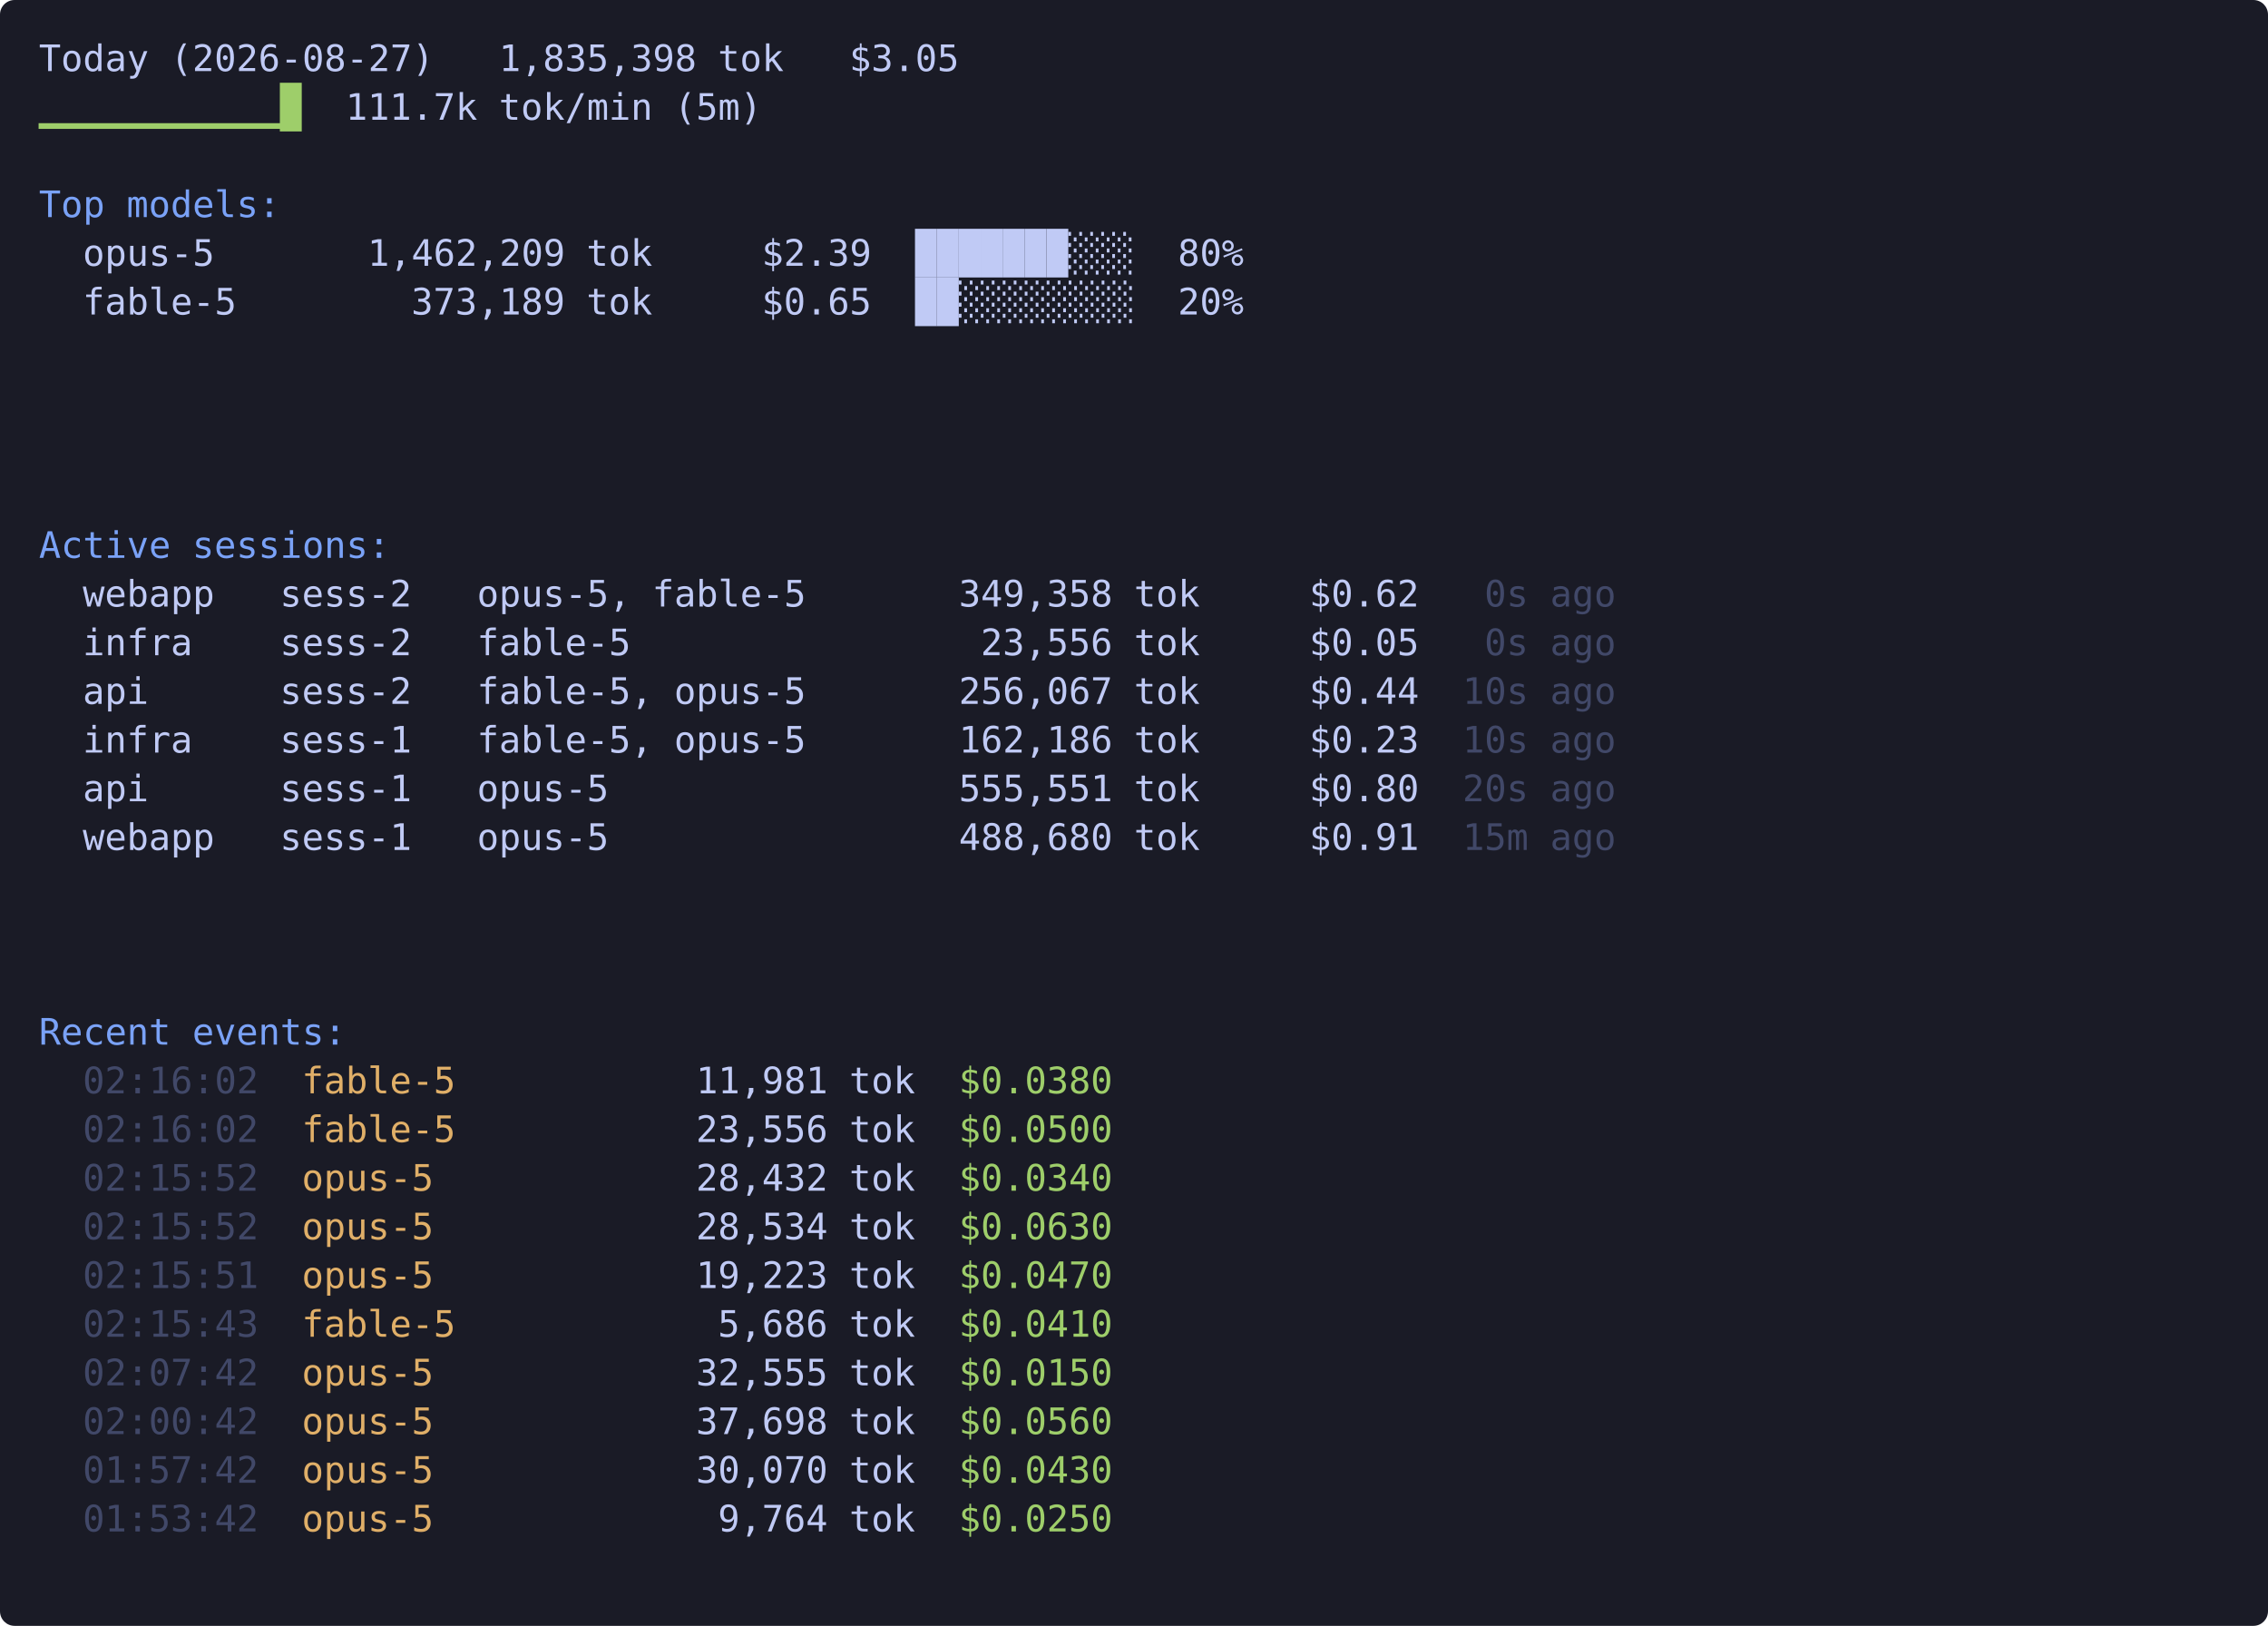
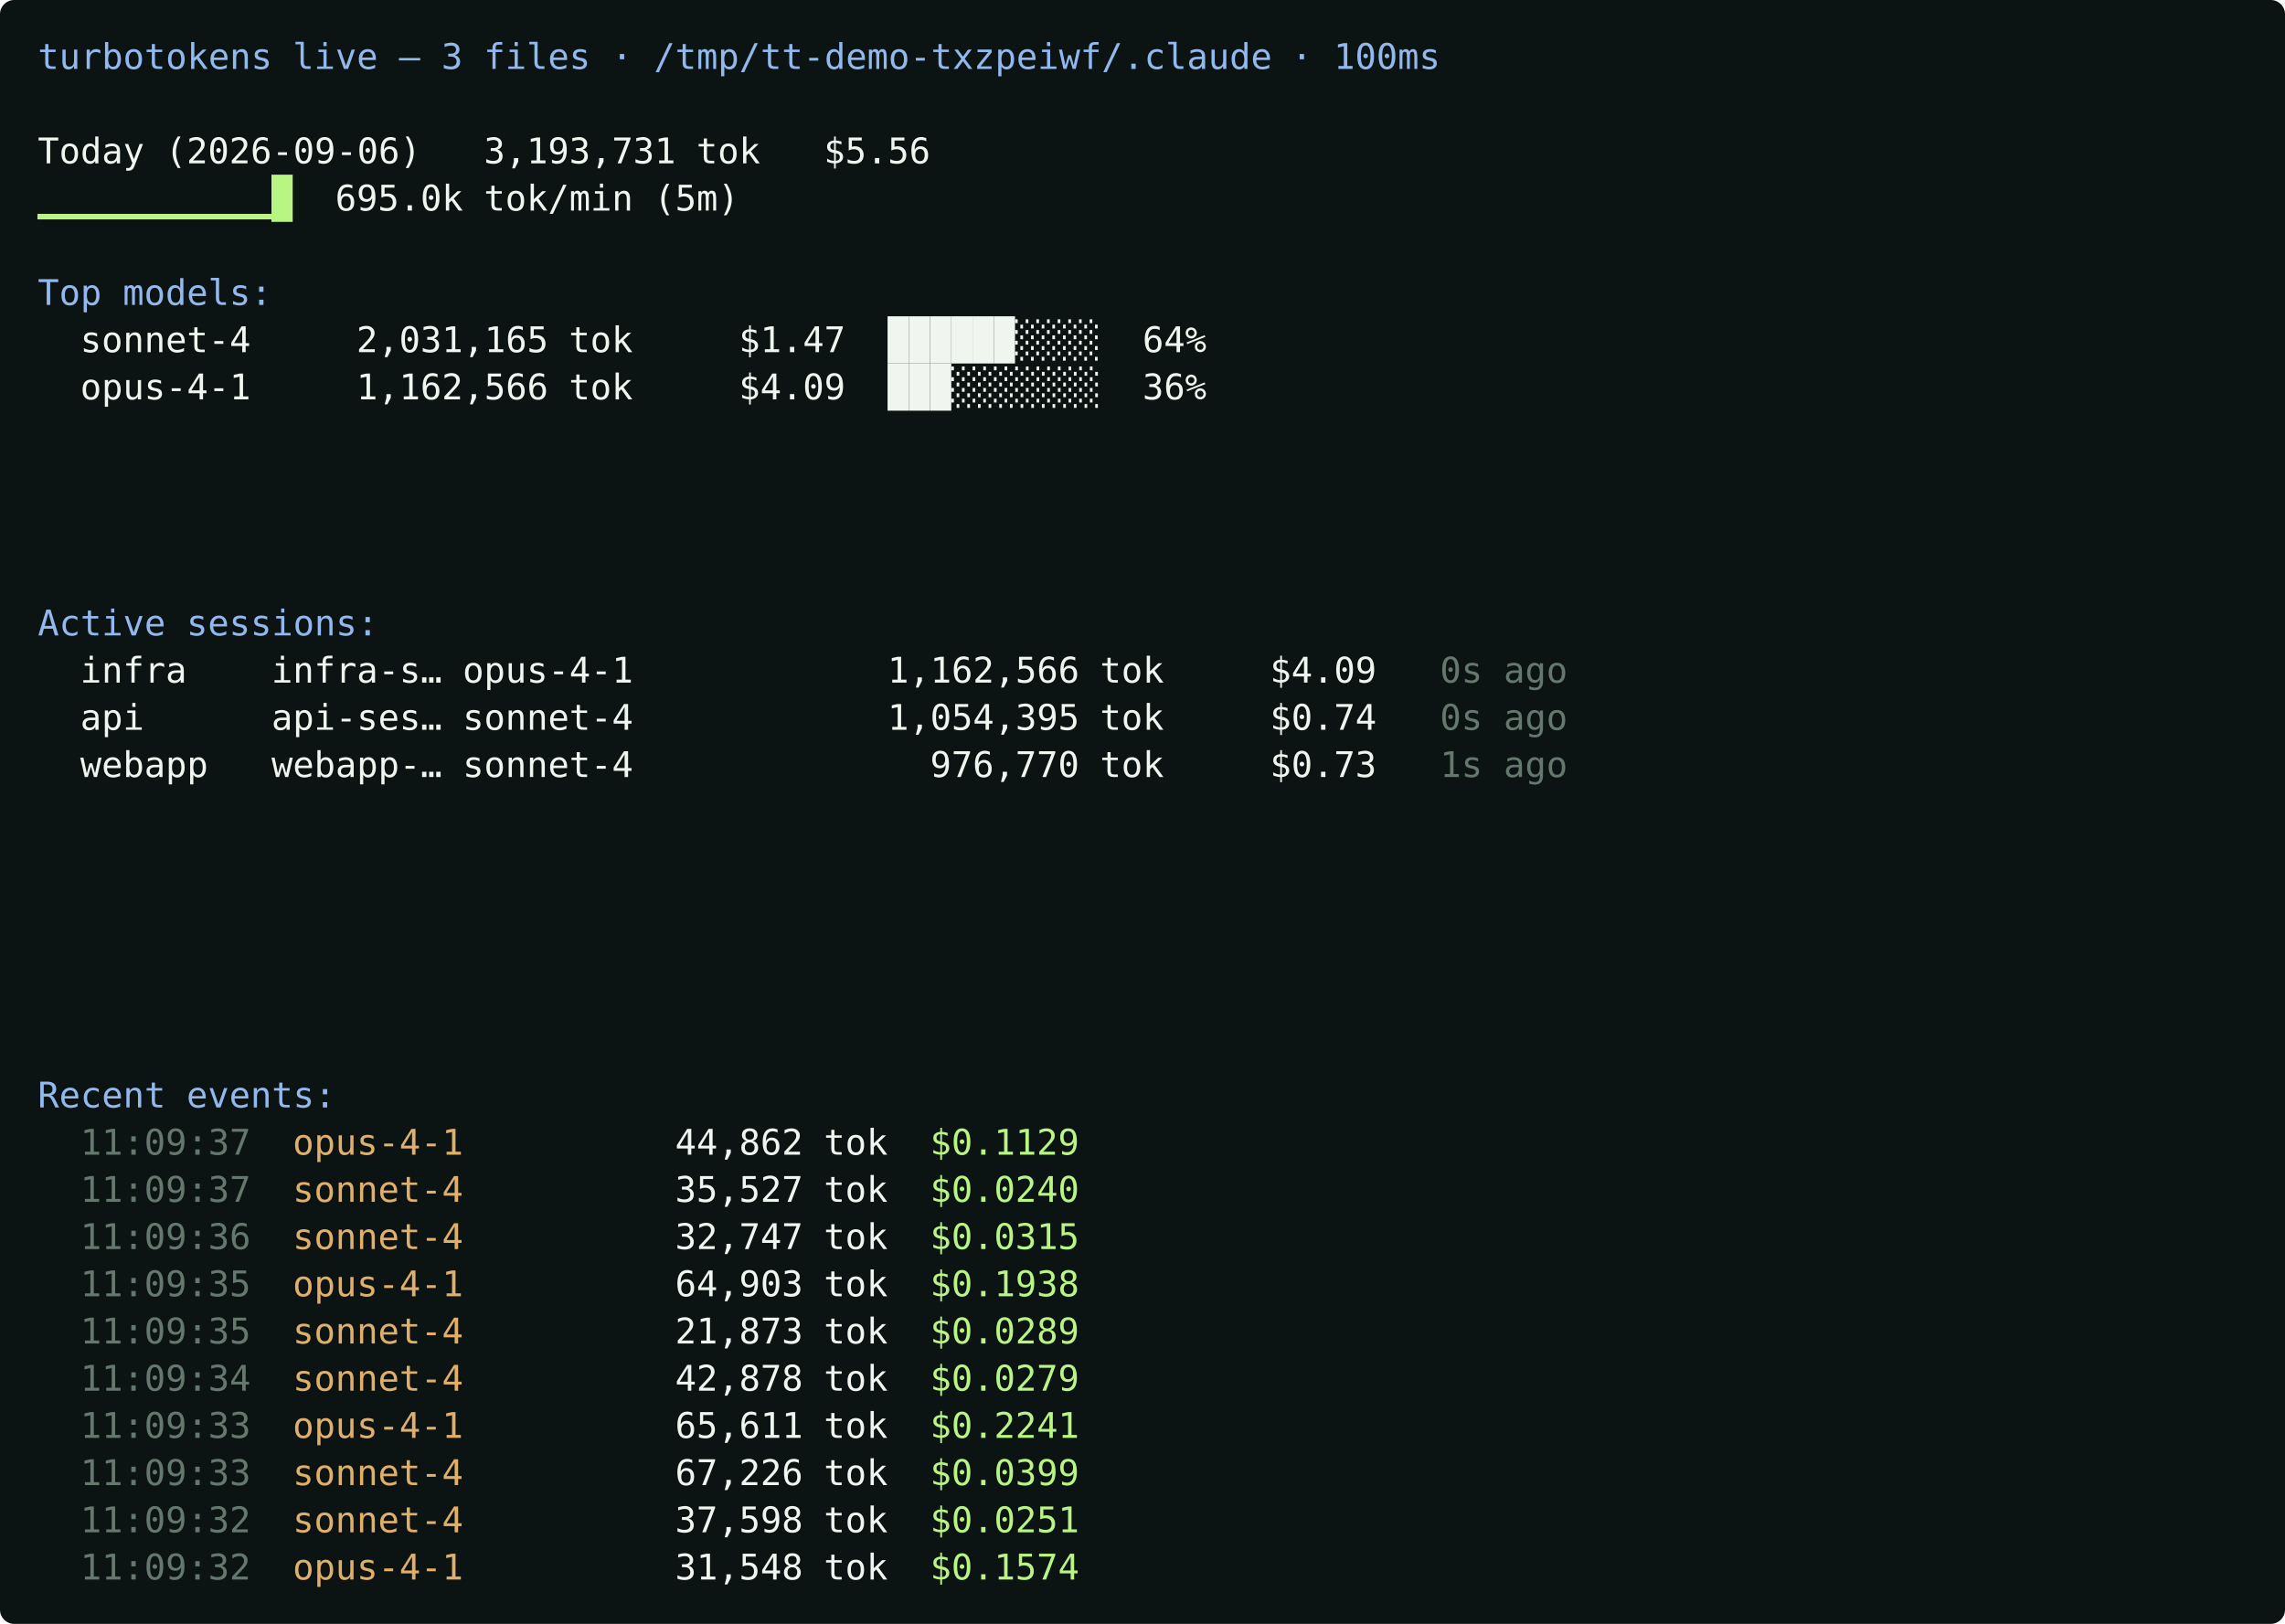
- <svg xmlns="http://www.w3.org/2000/svg" width="932" height="668" viewBox="0 0 932 668" font-family="Menlo, 'SF Mono', 'Cascadia Code', Consolas, monospace" font-size="15">
-   <rect width="932" height="668" rx="6" fill="#1a1b26" />
+ <svg xmlns="http://www.w3.org/2000/svg" width="968" height="688" viewBox="0 0 968 688" font-family="Menlo, 'SF Mono', 'Cascadia Code', Consolas, monospace" font-size="15">
+   <rect width="968" height="688" rx="6" fill="#0c1413" />
  <text y="29.2" xml:space="preserve">
-     <tspan x="16.0" fill="#c0caf5" textLength="45.0" lengthAdjust="spacingAndGlyphs">Today</tspan>
-     <tspan x="70.0" fill="#c0caf5" textLength="108.0" lengthAdjust="spacingAndGlyphs">(2026-08-27)</tspan>
-     <tspan x="205.0" fill="#c0caf5" textLength="81.0" lengthAdjust="spacingAndGlyphs">1,835,398</tspan>
-     <tspan x="295.0" fill="#c0caf5" textLength="27.0" lengthAdjust="spacingAndGlyphs">tok</tspan>
-     <tspan x="349.0" fill="#c0caf5" textLength="45.0" lengthAdjust="spacingAndGlyphs">$3.05</tspan>
+     <tspan x="16.0" fill="#91b9ee" textLength="99.0" lengthAdjust="spacingAndGlyphs">turbotokens</tspan>
+     <tspan x="124.0" fill="#91b9ee" textLength="36.0" lengthAdjust="spacingAndGlyphs">live</tspan>
+     <tspan x="169.0" fill="#91b9ee" textLength="9.0" lengthAdjust="spacingAndGlyphs">—</tspan>
+     <tspan x="187.0" fill="#91b9ee" textLength="9.0" lengthAdjust="spacingAndGlyphs">3</tspan>
+     <tspan x="205.0" fill="#91b9ee" textLength="45.0" lengthAdjust="spacingAndGlyphs">files</tspan>
+     <tspan x="259.0" fill="#91b9ee" textLength="9.0" lengthAdjust="spacingAndGlyphs">·</tspan>
+     <tspan x="277.0" fill="#91b9ee" textLength="261.0" lengthAdjust="spacingAndGlyphs">/tmp/tt-demo-txzpeiwf/.claude</tspan>
+     <tspan x="547.0" fill="#91b9ee" textLength="9.0" lengthAdjust="spacingAndGlyphs">·</tspan>
+     <tspan x="565.0" fill="#91b9ee" textLength="45.0" lengthAdjust="spacingAndGlyphs">100ms</tspan>
  </text>
-   <rect x="115.0" y="34.0" width="9.0" height="20" fill="#9ece6a" />
-   <text y="49.2" xml:space="preserve">
-     <tspan x="16.0" fill="#9ece6a" textLength="99.0" lengthAdjust="spacingAndGlyphs">▁▁▁▁▁▁▁▁▁▁▁</tspan>
-     <tspan x="142.0" fill="#c0caf5" textLength="54.0" lengthAdjust="spacingAndGlyphs">111.7k</tspan>
-     <tspan x="205.0" fill="#c0caf5" textLength="63.0" lengthAdjust="spacingAndGlyphs">tok/min</tspan>
-     <tspan x="277.0" fill="#c0caf5" textLength="36.0" lengthAdjust="spacingAndGlyphs">(5m)</tspan>
+   <text y="69.2" xml:space="preserve">
+     <tspan x="16.0" fill="#f0f5ef" textLength="45.0" lengthAdjust="spacingAndGlyphs">Today</tspan>
+     <tspan x="70.0" fill="#f0f5ef" textLength="108.0" lengthAdjust="spacingAndGlyphs">(2026-09-06)</tspan>
+     <tspan x="205.0" fill="#f0f5ef" textLength="81.0" lengthAdjust="spacingAndGlyphs">3,193,731</tspan>
+     <tspan x="295.0" fill="#f0f5ef" textLength="27.0" lengthAdjust="spacingAndGlyphs">tok</tspan>
+     <tspan x="349.0" fill="#f0f5ef" textLength="45.0" lengthAdjust="spacingAndGlyphs">$5.56</tspan>
  </text>
+   <rect x="115.0" y="74.0" width="9.0" height="20" fill="#b9f582" />
  <text y="89.2" xml:space="preserve">
-     <tspan x="16.0" fill="#7aa2f7" textLength="27.0" lengthAdjust="spacingAndGlyphs">Top</tspan>
-     <tspan x="52.0" fill="#7aa2f7" textLength="63.0" lengthAdjust="spacingAndGlyphs">models:</tspan>
+     <tspan x="16.0" fill="#b9f582" textLength="99.0" lengthAdjust="spacingAndGlyphs">▁▁▁▁▁▁▁▁▁▁▁</tspan>
+     <tspan x="142.0" fill="#f0f5ef" textLength="54.0" lengthAdjust="spacingAndGlyphs">695.0k</tspan>
+     <tspan x="205.0" fill="#f0f5ef" textLength="63.0" lengthAdjust="spacingAndGlyphs">tok/min</tspan>
+     <tspan x="277.0" fill="#f0f5ef" textLength="36.0" lengthAdjust="spacingAndGlyphs">(5m)</tspan>
  </text>
-   <rect x="376.0" y="94.0" width="9.0" height="20" fill="#c0caf5" />
-   <rect x="385.0" y="94.0" width="9.0" height="20" fill="#c0caf5" />
-   <rect x="394.0" y="94.0" width="9.0" height="20" fill="#c0caf5" />
-   <rect x="403.0" y="94.0" width="9.0" height="20" fill="#c0caf5" />
-   <rect x="412.0" y="94.0" width="9.0" height="20" fill="#c0caf5" />
-   <rect x="421.0" y="94.0" width="9.0" height="20" fill="#c0caf5" />
-   <rect x="430.0" y="94.0" width="9.0" height="20" fill="#c0caf5" />
-   <text y="109.2" xml:space="preserve">
-     <tspan x="34.0" fill="#c0caf5" textLength="54.0" lengthAdjust="spacingAndGlyphs">opus-5</tspan>
-     <tspan x="151.0" fill="#c0caf5" textLength="81.0" lengthAdjust="spacingAndGlyphs">1,462,209</tspan>
-     <tspan x="241.0" fill="#c0caf5" textLength="27.0" lengthAdjust="spacingAndGlyphs">tok</tspan>
-     <tspan x="313.0" fill="#c0caf5" textLength="45.0" lengthAdjust="spacingAndGlyphs">$2.39</tspan>
-     <tspan x="439.0" fill="#c0caf5" textLength="27.0" lengthAdjust="spacingAndGlyphs">░░░</tspan>
-     <tspan x="484.0" fill="#c0caf5" textLength="27.0" lengthAdjust="spacingAndGlyphs">80%</tspan>
+   <text y="129.2" xml:space="preserve">
+     <tspan x="16.0" fill="#91b9ee" textLength="27.0" lengthAdjust="spacingAndGlyphs">Top</tspan>
+     <tspan x="52.0" fill="#91b9ee" textLength="63.0" lengthAdjust="spacingAndGlyphs">models:</tspan>
  </text>
-   <rect x="376.0" y="114.0" width="9.0" height="20" fill="#c0caf5" />
-   <rect x="385.0" y="114.0" width="9.0" height="20" fill="#c0caf5" />
-   <text y="129.2" xml:space="preserve">
-     <tspan x="34.0" fill="#c0caf5" textLength="63.0" lengthAdjust="spacingAndGlyphs">fable-5</tspan>
-     <tspan x="169.0" fill="#c0caf5" textLength="63.0" lengthAdjust="spacingAndGlyphs">373,189</tspan>
-     <tspan x="241.0" fill="#c0caf5" textLength="27.0" lengthAdjust="spacingAndGlyphs">tok</tspan>
-     <tspan x="313.0" fill="#c0caf5" textLength="45.0" lengthAdjust="spacingAndGlyphs">$0.65</tspan>
-     <tspan x="394.0" fill="#c0caf5" textLength="72.0" lengthAdjust="spacingAndGlyphs">░░░░░░░░</tspan>
-     <tspan x="484.0" fill="#c0caf5" textLength="27.0" lengthAdjust="spacingAndGlyphs">20%</tspan>
+   <rect x="376.0" y="134.0" width="9.0" height="20" fill="#f0f5ef" />
+   <rect x="385.0" y="134.0" width="9.0" height="20" fill="#f0f5ef" />
+   <rect x="394.0" y="134.0" width="9.0" height="20" fill="#f0f5ef" />
+   <rect x="403.0" y="134.0" width="9.0" height="20" fill="#f0f5ef" />
+   <rect x="412.0" y="134.0" width="9.0" height="20" fill="#f0f5ef" />
+   <rect x="421.0" y="134.0" width="9.0" height="20" fill="#f0f5ef" />
+   <text y="149.2" xml:space="preserve">
+     <tspan x="34.0" fill="#f0f5ef" textLength="72.0" lengthAdjust="spacingAndGlyphs">sonnet-4</tspan>
+     <tspan x="151.0" fill="#f0f5ef" textLength="81.0" lengthAdjust="spacingAndGlyphs">2,031,165</tspan>
+     <tspan x="241.0" fill="#f0f5ef" textLength="27.0" lengthAdjust="spacingAndGlyphs">tok</tspan>
+     <tspan x="313.0" fill="#f0f5ef" textLength="45.0" lengthAdjust="spacingAndGlyphs">$1.47</tspan>
+     <tspan x="430.0" fill="#f0f5ef" textLength="36.0" lengthAdjust="spacingAndGlyphs">░░░░</tspan>
+     <tspan x="484.0" fill="#f0f5ef" textLength="27.0" lengthAdjust="spacingAndGlyphs">64%</tspan>
  </text>
-   <text y="229.2" xml:space="preserve">
-     <tspan x="16.0" fill="#7aa2f7" textLength="54.0" lengthAdjust="spacingAndGlyphs">Active</tspan>
-     <tspan x="79.0" fill="#7aa2f7" textLength="81.0" lengthAdjust="spacingAndGlyphs">sessions:</tspan>
-   </text>
-   <text y="249.2" xml:space="preserve">
-     <tspan x="34.0" fill="#c0caf5" textLength="54.0" lengthAdjust="spacingAndGlyphs">webapp</tspan>
-     <tspan x="115.0" fill="#c0caf5" textLength="54.0" lengthAdjust="spacingAndGlyphs">sess-2</tspan>
-     <tspan x="196.0" fill="#c0caf5" textLength="63.0" lengthAdjust="spacingAndGlyphs">opus-5,</tspan>
-     <tspan x="268.0" fill="#c0caf5" textLength="63.0" lengthAdjust="spacingAndGlyphs">fable-5</tspan>
-     <tspan x="394.0" fill="#c0caf5" textLength="63.0" lengthAdjust="spacingAndGlyphs">349,358</tspan>
-     <tspan x="466.0" fill="#c0caf5" textLength="27.0" lengthAdjust="spacingAndGlyphs">tok</tspan>
-     <tspan x="538.0" fill="#c0caf5" textLength="45.0" lengthAdjust="spacingAndGlyphs">$0.62</tspan>
-     <tspan x="610.0" fill="#414868" textLength="18.0" lengthAdjust="spacingAndGlyphs">0s</tspan>
-     <tspan x="637.0" fill="#414868" textLength="27.0" lengthAdjust="spacingAndGlyphs">ago</tspan>
+   <rect x="376.0" y="154.0" width="9.0" height="20" fill="#f0f5ef" />
+   <rect x="385.0" y="154.0" width="9.0" height="20" fill="#f0f5ef" />
+   <rect x="394.0" y="154.0" width="9.0" height="20" fill="#f0f5ef" />
+   <text y="169.2" xml:space="preserve">
+     <tspan x="34.0" fill="#f0f5ef" textLength="72.0" lengthAdjust="spacingAndGlyphs">opus-4-1</tspan>
+     <tspan x="151.0" fill="#f0f5ef" textLength="81.0" lengthAdjust="spacingAndGlyphs">1,162,566</tspan>
+     <tspan x="241.0" fill="#f0f5ef" textLength="27.0" lengthAdjust="spacingAndGlyphs">tok</tspan>
+     <tspan x="313.0" fill="#f0f5ef" textLength="45.0" lengthAdjust="spacingAndGlyphs">$4.09</tspan>
+     <tspan x="403.0" fill="#f0f5ef" textLength="63.0" lengthAdjust="spacingAndGlyphs">░░░░░░░</tspan>
+     <tspan x="484.0" fill="#f0f5ef" textLength="27.0" lengthAdjust="spacingAndGlyphs">36%</tspan>
  </text>
  <text y="269.2" xml:space="preserve">
-     <tspan x="34.0" fill="#c0caf5" textLength="45.0" lengthAdjust="spacingAndGlyphs">infra</tspan>
-     <tspan x="115.0" fill="#c0caf5" textLength="54.0" lengthAdjust="spacingAndGlyphs">sess-2</tspan>
-     <tspan x="196.0" fill="#c0caf5" textLength="63.0" lengthAdjust="spacingAndGlyphs">fable-5</tspan>
-     <tspan x="403.0" fill="#c0caf5" textLength="54.0" lengthAdjust="spacingAndGlyphs">23,556</tspan>
-     <tspan x="466.0" fill="#c0caf5" textLength="27.0" lengthAdjust="spacingAndGlyphs">tok</tspan>
-     <tspan x="538.0" fill="#c0caf5" textLength="45.0" lengthAdjust="spacingAndGlyphs">$0.05</tspan>
-     <tspan x="610.0" fill="#414868" textLength="18.0" lengthAdjust="spacingAndGlyphs">0s</tspan>
-     <tspan x="637.0" fill="#414868" textLength="27.0" lengthAdjust="spacingAndGlyphs">ago</tspan>
+     <tspan x="16.0" fill="#91b9ee" textLength="54.0" lengthAdjust="spacingAndGlyphs">Active</tspan>
+     <tspan x="79.0" fill="#91b9ee" textLength="81.0" lengthAdjust="spacingAndGlyphs">sessions:</tspan>
  </text>
  <text y="289.2" xml:space="preserve">
-     <tspan x="34.0" fill="#c0caf5" textLength="27.0" lengthAdjust="spacingAndGlyphs">api</tspan>
-     <tspan x="115.0" fill="#c0caf5" textLength="54.0" lengthAdjust="spacingAndGlyphs">sess-2</tspan>
-     <tspan x="196.0" fill="#c0caf5" textLength="72.0" lengthAdjust="spacingAndGlyphs">fable-5,</tspan>
-     <tspan x="277.0" fill="#c0caf5" textLength="54.0" lengthAdjust="spacingAndGlyphs">opus-5</tspan>
-     <tspan x="394.0" fill="#c0caf5" textLength="63.0" lengthAdjust="spacingAndGlyphs">256,067</tspan>
-     <tspan x="466.0" fill="#c0caf5" textLength="27.0" lengthAdjust="spacingAndGlyphs">tok</tspan>
-     <tspan x="538.0" fill="#c0caf5" textLength="45.0" lengthAdjust="spacingAndGlyphs">$0.44</tspan>
-     <tspan x="601.0" fill="#414868" textLength="27.0" lengthAdjust="spacingAndGlyphs">10s</tspan>
-     <tspan x="637.0" fill="#414868" textLength="27.0" lengthAdjust="spacingAndGlyphs">ago</tspan>
+     <tspan x="34.0" fill="#f0f5ef" textLength="45.0" lengthAdjust="spacingAndGlyphs">infra</tspan>
+     <tspan x="115.0" fill="#f0f5ef" textLength="72.0" lengthAdjust="spacingAndGlyphs">infra-s…</tspan>
+     <tspan x="196.0" fill="#f0f5ef" textLength="72.0" lengthAdjust="spacingAndGlyphs">opus-4-1</tspan>
+     <tspan x="376.0" fill="#f0f5ef" textLength="81.0" lengthAdjust="spacingAndGlyphs">1,162,566</tspan>
+     <tspan x="466.0" fill="#f0f5ef" textLength="27.0" lengthAdjust="spacingAndGlyphs">tok</tspan>
+     <tspan x="538.0" fill="#f0f5ef" textLength="45.0" lengthAdjust="spacingAndGlyphs">$4.09</tspan>
+     <tspan x="610.0" fill="#64786d" textLength="18.0" lengthAdjust="spacingAndGlyphs">0s</tspan>
+     <tspan x="637.0" fill="#64786d" textLength="27.0" lengthAdjust="spacingAndGlyphs">ago</tspan>
  </text>
  <text y="309.2" xml:space="preserve">
-     <tspan x="34.0" fill="#c0caf5" textLength="45.0" lengthAdjust="spacingAndGlyphs">infra</tspan>
-     <tspan x="115.0" fill="#c0caf5" textLength="54.0" lengthAdjust="spacingAndGlyphs">sess-1</tspan>
-     <tspan x="196.0" fill="#c0caf5" textLength="72.0" lengthAdjust="spacingAndGlyphs">fable-5,</tspan>
-     <tspan x="277.0" fill="#c0caf5" textLength="54.0" lengthAdjust="spacingAndGlyphs">opus-5</tspan>
-     <tspan x="394.0" fill="#c0caf5" textLength="63.0" lengthAdjust="spacingAndGlyphs">162,186</tspan>
-     <tspan x="466.0" fill="#c0caf5" textLength="27.0" lengthAdjust="spacingAndGlyphs">tok</tspan>
-     <tspan x="538.0" fill="#c0caf5" textLength="45.0" lengthAdjust="spacingAndGlyphs">$0.23</tspan>
-     <tspan x="601.0" fill="#414868" textLength="27.0" lengthAdjust="spacingAndGlyphs">10s</tspan>
-     <tspan x="637.0" fill="#414868" textLength="27.0" lengthAdjust="spacingAndGlyphs">ago</tspan>
+     <tspan x="34.0" fill="#f0f5ef" textLength="27.0" lengthAdjust="spacingAndGlyphs">api</tspan>
+     <tspan x="115.0" fill="#f0f5ef" textLength="72.0" lengthAdjust="spacingAndGlyphs">api-ses…</tspan>
+     <tspan x="196.0" fill="#f0f5ef" textLength="72.0" lengthAdjust="spacingAndGlyphs">sonnet-4</tspan>
+     <tspan x="376.0" fill="#f0f5ef" textLength="81.0" lengthAdjust="spacingAndGlyphs">1,054,395</tspan>
+     <tspan x="466.0" fill="#f0f5ef" textLength="27.0" lengthAdjust="spacingAndGlyphs">tok</tspan>
+     <tspan x="538.0" fill="#f0f5ef" textLength="45.0" lengthAdjust="spacingAndGlyphs">$0.74</tspan>
+     <tspan x="610.0" fill="#64786d" textLength="18.0" lengthAdjust="spacingAndGlyphs">0s</tspan>
+     <tspan x="637.0" fill="#64786d" textLength="27.0" lengthAdjust="spacingAndGlyphs">ago</tspan>
  </text>
  <text y="329.2" xml:space="preserve">
-     <tspan x="34.0" fill="#c0caf5" textLength="27.0" lengthAdjust="spacingAndGlyphs">api</tspan>
-     <tspan x="115.0" fill="#c0caf5" textLength="54.0" lengthAdjust="spacingAndGlyphs">sess-1</tspan>
-     <tspan x="196.0" fill="#c0caf5" textLength="54.0" lengthAdjust="spacingAndGlyphs">opus-5</tspan>
-     <tspan x="394.0" fill="#c0caf5" textLength="63.0" lengthAdjust="spacingAndGlyphs">555,551</tspan>
-     <tspan x="466.0" fill="#c0caf5" textLength="27.0" lengthAdjust="spacingAndGlyphs">tok</tspan>
-     <tspan x="538.0" fill="#c0caf5" textLength="45.0" lengthAdjust="spacingAndGlyphs">$0.80</tspan>
-     <tspan x="601.0" fill="#414868" textLength="27.0" lengthAdjust="spacingAndGlyphs">20s</tspan>
-     <tspan x="637.0" fill="#414868" textLength="27.0" lengthAdjust="spacingAndGlyphs">ago</tspan>
-   </text>
-   <text y="349.2" xml:space="preserve">
-     <tspan x="34.0" fill="#c0caf5" textLength="54.0" lengthAdjust="spacingAndGlyphs">webapp</tspan>
-     <tspan x="115.0" fill="#c0caf5" textLength="54.0" lengthAdjust="spacingAndGlyphs">sess-1</tspan>
-     <tspan x="196.0" fill="#c0caf5" textLength="54.0" lengthAdjust="spacingAndGlyphs">opus-5</tspan>
-     <tspan x="394.0" fill="#c0caf5" textLength="63.0" lengthAdjust="spacingAndGlyphs">488,680</tspan>
-     <tspan x="466.0" fill="#c0caf5" textLength="27.0" lengthAdjust="spacingAndGlyphs">tok</tspan>
-     <tspan x="538.0" fill="#c0caf5" textLength="45.0" lengthAdjust="spacingAndGlyphs">$0.91</tspan>
-     <tspan x="601.0" fill="#414868" textLength="27.0" lengthAdjust="spacingAndGlyphs">15m</tspan>
-     <tspan x="637.0" fill="#414868" textLength="27.0" lengthAdjust="spacingAndGlyphs">ago</tspan>
-   </text>
-   <text y="429.2" xml:space="preserve">
-     <tspan x="16.0" fill="#7aa2f7" textLength="54.0" lengthAdjust="spacingAndGlyphs">Recent</tspan>
-     <tspan x="79.0" fill="#7aa2f7" textLength="63.0" lengthAdjust="spacingAndGlyphs">events:</tspan>
-   </text>
-   <text y="449.2" xml:space="preserve">
-     <tspan x="34.0" fill="#414868" textLength="72.0" lengthAdjust="spacingAndGlyphs">02:16:02</tspan>
-     <tspan x="124.0" fill="#e0af68" textLength="63.0" lengthAdjust="spacingAndGlyphs">fable-5</tspan>
-     <tspan x="286.0" fill="#c0caf5" textLength="54.0" lengthAdjust="spacingAndGlyphs">11,981</tspan>
-     <tspan x="349.0" fill="#c0caf5" textLength="27.0" lengthAdjust="spacingAndGlyphs">tok</tspan>
-     <tspan x="394.0" fill="#9ece6a" textLength="63.0" lengthAdjust="spacingAndGlyphs">$0.0380</tspan>
+     <tspan x="34.0" fill="#f0f5ef" textLength="54.0" lengthAdjust="spacingAndGlyphs">webapp</tspan>
+     <tspan x="115.0" fill="#f0f5ef" textLength="72.0" lengthAdjust="spacingAndGlyphs">webapp-…</tspan>
+     <tspan x="196.0" fill="#f0f5ef" textLength="72.0" lengthAdjust="spacingAndGlyphs">sonnet-4</tspan>
+     <tspan x="394.0" fill="#f0f5ef" textLength="63.0" lengthAdjust="spacingAndGlyphs">976,770</tspan>
+     <tspan x="466.0" fill="#f0f5ef" textLength="27.0" lengthAdjust="spacingAndGlyphs">tok</tspan>
+     <tspan x="538.0" fill="#f0f5ef" textLength="45.0" lengthAdjust="spacingAndGlyphs">$0.73</tspan>
+     <tspan x="610.0" fill="#64786d" textLength="18.0" lengthAdjust="spacingAndGlyphs">1s</tspan>
+     <tspan x="637.0" fill="#64786d" textLength="27.0" lengthAdjust="spacingAndGlyphs">ago</tspan>
  </text>
  <text y="469.2" xml:space="preserve">
-     <tspan x="34.0" fill="#414868" textLength="72.0" lengthAdjust="spacingAndGlyphs">02:16:02</tspan>
-     <tspan x="124.0" fill="#e0af68" textLength="63.0" lengthAdjust="spacingAndGlyphs">fable-5</tspan>
-     <tspan x="286.0" fill="#c0caf5" textLength="54.0" lengthAdjust="spacingAndGlyphs">23,556</tspan>
-     <tspan x="349.0" fill="#c0caf5" textLength="27.0" lengthAdjust="spacingAndGlyphs">tok</tspan>
-     <tspan x="394.0" fill="#9ece6a" textLength="63.0" lengthAdjust="spacingAndGlyphs">$0.0500</tspan>
+     <tspan x="16.0" fill="#91b9ee" textLength="54.0" lengthAdjust="spacingAndGlyphs">Recent</tspan>
+     <tspan x="79.0" fill="#91b9ee" textLength="63.0" lengthAdjust="spacingAndGlyphs">events:</tspan>
  </text>
  <text y="489.2" xml:space="preserve">
-     <tspan x="34.0" fill="#414868" textLength="72.0" lengthAdjust="spacingAndGlyphs">02:15:52</tspan>
-     <tspan x="124.0" fill="#e0af68" textLength="54.0" lengthAdjust="spacingAndGlyphs">opus-5</tspan>
-     <tspan x="286.0" fill="#c0caf5" textLength="54.0" lengthAdjust="spacingAndGlyphs">28,432</tspan>
-     <tspan x="349.0" fill="#c0caf5" textLength="27.0" lengthAdjust="spacingAndGlyphs">tok</tspan>
-     <tspan x="394.0" fill="#9ece6a" textLength="63.0" lengthAdjust="spacingAndGlyphs">$0.0340</tspan>
+     <tspan x="34.0" fill="#64786d" textLength="72.0" lengthAdjust="spacingAndGlyphs">11:09:37</tspan>
+     <tspan x="124.0" fill="#e0af68" textLength="72.0" lengthAdjust="spacingAndGlyphs">opus-4-1</tspan>
+     <tspan x="286.0" fill="#f0f5ef" textLength="54.0" lengthAdjust="spacingAndGlyphs">44,862</tspan>
+     <tspan x="349.0" fill="#f0f5ef" textLength="27.0" lengthAdjust="spacingAndGlyphs">tok</tspan>
+     <tspan x="394.0" fill="#b9f582" textLength="63.0" lengthAdjust="spacingAndGlyphs">$0.1129</tspan>
  </text>
  <text y="509.2" xml:space="preserve">
-     <tspan x="34.0" fill="#414868" textLength="72.0" lengthAdjust="spacingAndGlyphs">02:15:52</tspan>
-     <tspan x="124.0" fill="#e0af68" textLength="54.0" lengthAdjust="spacingAndGlyphs">opus-5</tspan>
-     <tspan x="286.0" fill="#c0caf5" textLength="54.0" lengthAdjust="spacingAndGlyphs">28,534</tspan>
-     <tspan x="349.0" fill="#c0caf5" textLength="27.0" lengthAdjust="spacingAndGlyphs">tok</tspan>
-     <tspan x="394.0" fill="#9ece6a" textLength="63.0" lengthAdjust="spacingAndGlyphs">$0.0630</tspan>
+     <tspan x="34.0" fill="#64786d" textLength="72.0" lengthAdjust="spacingAndGlyphs">11:09:37</tspan>
+     <tspan x="124.0" fill="#e0af68" textLength="72.0" lengthAdjust="spacingAndGlyphs">sonnet-4</tspan>
+     <tspan x="286.0" fill="#f0f5ef" textLength="54.0" lengthAdjust="spacingAndGlyphs">35,527</tspan>
+     <tspan x="349.0" fill="#f0f5ef" textLength="27.0" lengthAdjust="spacingAndGlyphs">tok</tspan>
+     <tspan x="394.0" fill="#b9f582" textLength="63.0" lengthAdjust="spacingAndGlyphs">$0.0240</tspan>
  </text>
  <text y="529.2" xml:space="preserve">
-     <tspan x="34.0" fill="#414868" textLength="72.0" lengthAdjust="spacingAndGlyphs">02:15:51</tspan>
-     <tspan x="124.0" fill="#e0af68" textLength="54.0" lengthAdjust="spacingAndGlyphs">opus-5</tspan>
-     <tspan x="286.0" fill="#c0caf5" textLength="54.0" lengthAdjust="spacingAndGlyphs">19,223</tspan>
-     <tspan x="349.0" fill="#c0caf5" textLength="27.0" lengthAdjust="spacingAndGlyphs">tok</tspan>
-     <tspan x="394.0" fill="#9ece6a" textLength="63.0" lengthAdjust="spacingAndGlyphs">$0.0470</tspan>
+     <tspan x="34.0" fill="#64786d" textLength="72.0" lengthAdjust="spacingAndGlyphs">11:09:36</tspan>
+     <tspan x="124.0" fill="#e0af68" textLength="72.0" lengthAdjust="spacingAndGlyphs">sonnet-4</tspan>
+     <tspan x="286.0" fill="#f0f5ef" textLength="54.0" lengthAdjust="spacingAndGlyphs">32,747</tspan>
+     <tspan x="349.0" fill="#f0f5ef" textLength="27.0" lengthAdjust="spacingAndGlyphs">tok</tspan>
+     <tspan x="394.0" fill="#b9f582" textLength="63.0" lengthAdjust="spacingAndGlyphs">$0.0315</tspan>
  </text>
  <text y="549.2" xml:space="preserve">
-     <tspan x="34.0" fill="#414868" textLength="72.0" lengthAdjust="spacingAndGlyphs">02:15:43</tspan>
-     <tspan x="124.0" fill="#e0af68" textLength="63.0" lengthAdjust="spacingAndGlyphs">fable-5</tspan>
-     <tspan x="295.0" fill="#c0caf5" textLength="45.0" lengthAdjust="spacingAndGlyphs">5,686</tspan>
-     <tspan x="349.0" fill="#c0caf5" textLength="27.0" lengthAdjust="spacingAndGlyphs">tok</tspan>
-     <tspan x="394.0" fill="#9ece6a" textLength="63.0" lengthAdjust="spacingAndGlyphs">$0.0410</tspan>
+     <tspan x="34.0" fill="#64786d" textLength="72.0" lengthAdjust="spacingAndGlyphs">11:09:35</tspan>
+     <tspan x="124.0" fill="#e0af68" textLength="72.0" lengthAdjust="spacingAndGlyphs">opus-4-1</tspan>
+     <tspan x="286.0" fill="#f0f5ef" textLength="54.0" lengthAdjust="spacingAndGlyphs">64,903</tspan>
+     <tspan x="349.0" fill="#f0f5ef" textLength="27.0" lengthAdjust="spacingAndGlyphs">tok</tspan>
+     <tspan x="394.0" fill="#b9f582" textLength="63.0" lengthAdjust="spacingAndGlyphs">$0.1938</tspan>
  </text>
  <text y="569.2" xml:space="preserve">
-     <tspan x="34.0" fill="#414868" textLength="72.0" lengthAdjust="spacingAndGlyphs">02:07:42</tspan>
-     <tspan x="124.0" fill="#e0af68" textLength="54.0" lengthAdjust="spacingAndGlyphs">opus-5</tspan>
-     <tspan x="286.0" fill="#c0caf5" textLength="54.0" lengthAdjust="spacingAndGlyphs">32,555</tspan>
-     <tspan x="349.0" fill="#c0caf5" textLength="27.0" lengthAdjust="spacingAndGlyphs">tok</tspan>
-     <tspan x="394.0" fill="#9ece6a" textLength="63.0" lengthAdjust="spacingAndGlyphs">$0.0150</tspan>
+     <tspan x="34.0" fill="#64786d" textLength="72.0" lengthAdjust="spacingAndGlyphs">11:09:35</tspan>
+     <tspan x="124.0" fill="#e0af68" textLength="72.0" lengthAdjust="spacingAndGlyphs">sonnet-4</tspan>
+     <tspan x="286.0" fill="#f0f5ef" textLength="54.0" lengthAdjust="spacingAndGlyphs">21,873</tspan>
+     <tspan x="349.0" fill="#f0f5ef" textLength="27.0" lengthAdjust="spacingAndGlyphs">tok</tspan>
+     <tspan x="394.0" fill="#b9f582" textLength="63.0" lengthAdjust="spacingAndGlyphs">$0.0289</tspan>
  </text>
  <text y="589.2" xml:space="preserve">
-     <tspan x="34.0" fill="#414868" textLength="72.0" lengthAdjust="spacingAndGlyphs">02:00:42</tspan>
-     <tspan x="124.0" fill="#e0af68" textLength="54.0" lengthAdjust="spacingAndGlyphs">opus-5</tspan>
-     <tspan x="286.0" fill="#c0caf5" textLength="54.0" lengthAdjust="spacingAndGlyphs">37,698</tspan>
-     <tspan x="349.0" fill="#c0caf5" textLength="27.0" lengthAdjust="spacingAndGlyphs">tok</tspan>
-     <tspan x="394.0" fill="#9ece6a" textLength="63.0" lengthAdjust="spacingAndGlyphs">$0.0560</tspan>
+     <tspan x="34.0" fill="#64786d" textLength="72.0" lengthAdjust="spacingAndGlyphs">11:09:34</tspan>
+     <tspan x="124.0" fill="#e0af68" textLength="72.0" lengthAdjust="spacingAndGlyphs">sonnet-4</tspan>
+     <tspan x="286.0" fill="#f0f5ef" textLength="54.0" lengthAdjust="spacingAndGlyphs">42,878</tspan>
+     <tspan x="349.0" fill="#f0f5ef" textLength="27.0" lengthAdjust="spacingAndGlyphs">tok</tspan>
+     <tspan x="394.0" fill="#b9f582" textLength="63.0" lengthAdjust="spacingAndGlyphs">$0.0279</tspan>
  </text>
  <text y="609.2" xml:space="preserve">
-     <tspan x="34.0" fill="#414868" textLength="72.0" lengthAdjust="spacingAndGlyphs">01:57:42</tspan>
-     <tspan x="124.0" fill="#e0af68" textLength="54.0" lengthAdjust="spacingAndGlyphs">opus-5</tspan>
-     <tspan x="286.0" fill="#c0caf5" textLength="54.0" lengthAdjust="spacingAndGlyphs">30,070</tspan>
-     <tspan x="349.0" fill="#c0caf5" textLength="27.0" lengthAdjust="spacingAndGlyphs">tok</tspan>
-     <tspan x="394.0" fill="#9ece6a" textLength="63.0" lengthAdjust="spacingAndGlyphs">$0.0430</tspan>
+     <tspan x="34.0" fill="#64786d" textLength="72.0" lengthAdjust="spacingAndGlyphs">11:09:33</tspan>
+     <tspan x="124.0" fill="#e0af68" textLength="72.0" lengthAdjust="spacingAndGlyphs">opus-4-1</tspan>
+     <tspan x="286.0" fill="#f0f5ef" textLength="54.0" lengthAdjust="spacingAndGlyphs">65,611</tspan>
+     <tspan x="349.0" fill="#f0f5ef" textLength="27.0" lengthAdjust="spacingAndGlyphs">tok</tspan>
+     <tspan x="394.0" fill="#b9f582" textLength="63.0" lengthAdjust="spacingAndGlyphs">$0.2241</tspan>
  </text>
  <text y="629.2" xml:space="preserve">
-     <tspan x="34.0" fill="#414868" textLength="72.0" lengthAdjust="spacingAndGlyphs">01:53:42</tspan>
-     <tspan x="124.0" fill="#e0af68" textLength="54.0" lengthAdjust="spacingAndGlyphs">opus-5</tspan>
-     <tspan x="295.0" fill="#c0caf5" textLength="45.0" lengthAdjust="spacingAndGlyphs">9,764</tspan>
-     <tspan x="349.0" fill="#c0caf5" textLength="27.0" lengthAdjust="spacingAndGlyphs">tok</tspan>
-     <tspan x="394.0" fill="#9ece6a" textLength="63.0" lengthAdjust="spacingAndGlyphs">$0.0250</tspan>
+     <tspan x="34.0" fill="#64786d" textLength="72.0" lengthAdjust="spacingAndGlyphs">11:09:33</tspan>
+     <tspan x="124.0" fill="#e0af68" textLength="72.0" lengthAdjust="spacingAndGlyphs">sonnet-4</tspan>
+     <tspan x="286.0" fill="#f0f5ef" textLength="54.0" lengthAdjust="spacingAndGlyphs">67,226</tspan>
+     <tspan x="349.0" fill="#f0f5ef" textLength="27.0" lengthAdjust="spacingAndGlyphs">tok</tspan>
+     <tspan x="394.0" fill="#b9f582" textLength="63.0" lengthAdjust="spacingAndGlyphs">$0.0399</tspan>
+   </text>
+   <text y="649.2" xml:space="preserve">
+     <tspan x="34.0" fill="#64786d" textLength="72.0" lengthAdjust="spacingAndGlyphs">11:09:32</tspan>
+     <tspan x="124.0" fill="#e0af68" textLength="72.0" lengthAdjust="spacingAndGlyphs">sonnet-4</tspan>
+     <tspan x="286.0" fill="#f0f5ef" textLength="54.0" lengthAdjust="spacingAndGlyphs">37,598</tspan>
+     <tspan x="349.0" fill="#f0f5ef" textLength="27.0" lengthAdjust="spacingAndGlyphs">tok</tspan>
+     <tspan x="394.0" fill="#b9f582" textLength="63.0" lengthAdjust="spacingAndGlyphs">$0.0251</tspan>
+   </text>
+   <text y="669.2" xml:space="preserve">
+     <tspan x="34.0" fill="#64786d" textLength="72.0" lengthAdjust="spacingAndGlyphs">11:09:32</tspan>
+     <tspan x="124.0" fill="#e0af68" textLength="72.0" lengthAdjust="spacingAndGlyphs">opus-4-1</tspan>
+     <tspan x="286.0" fill="#f0f5ef" textLength="54.0" lengthAdjust="spacingAndGlyphs">31,548</tspan>
+     <tspan x="349.0" fill="#f0f5ef" textLength="27.0" lengthAdjust="spacingAndGlyphs">tok</tspan>
+     <tspan x="394.0" fill="#b9f582" textLength="63.0" lengthAdjust="spacingAndGlyphs">$0.1574</tspan>
  </text>
</svg>
